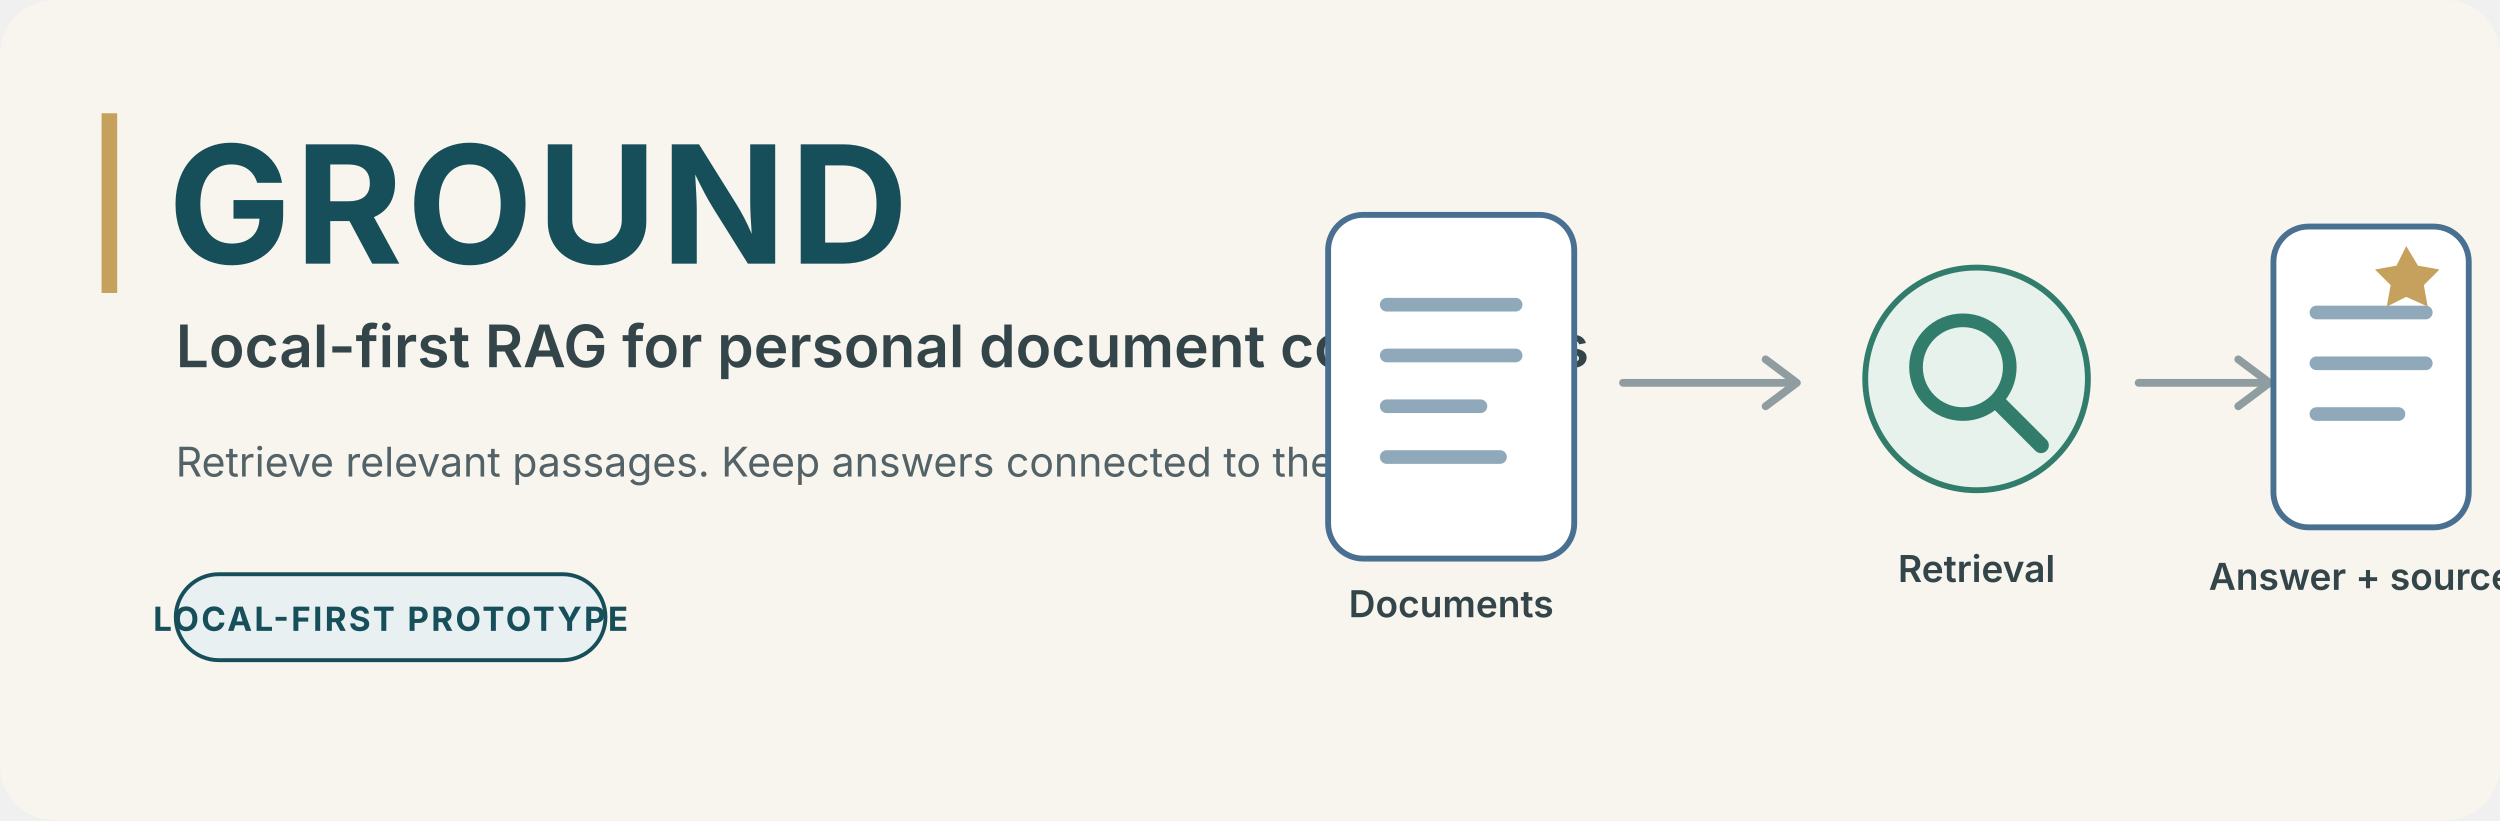
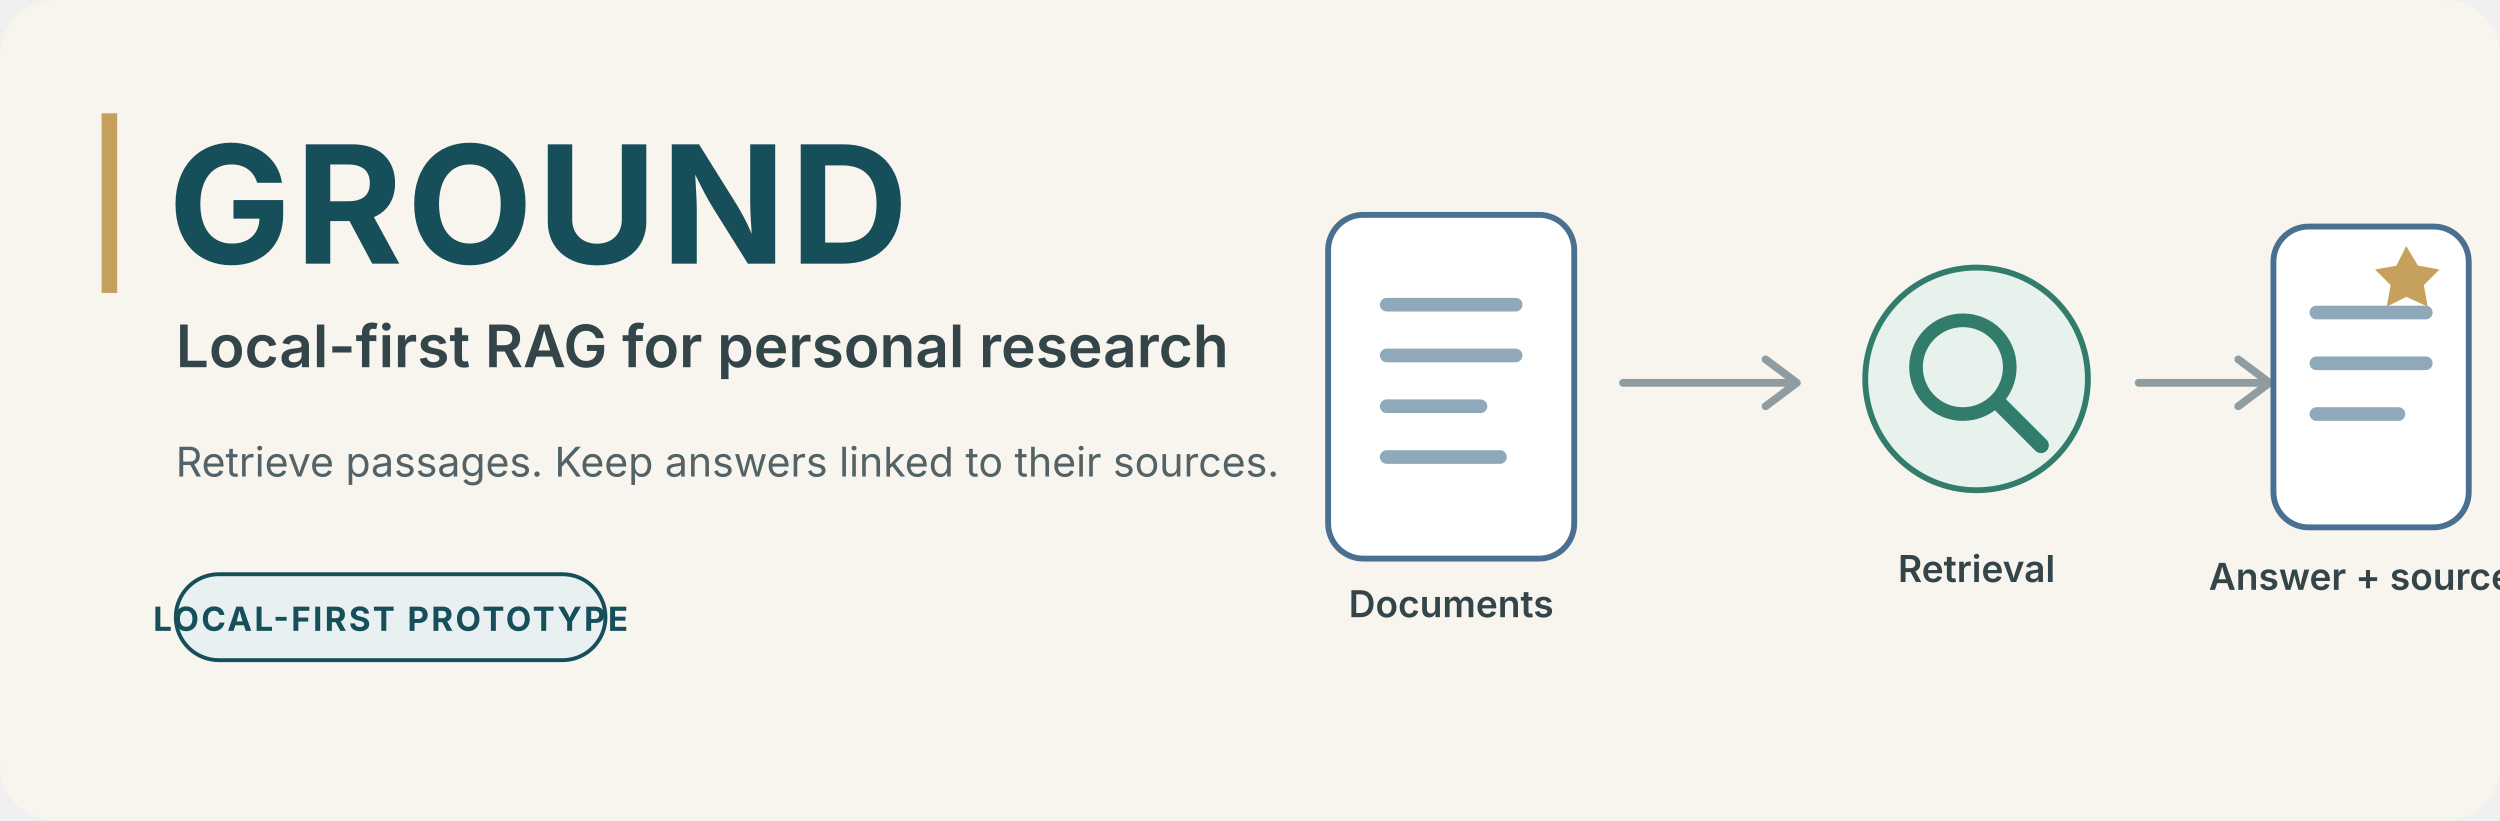
<svg xmlns="http://www.w3.org/2000/svg" viewBox="0 0 1280 420" role="img" aria-labelledby="title desc">
  <rect width="1280" height="420" rx="28" fill="#F8F5EF" />
  <path d="M52 58h8v92h-8z" fill="#C5A15D" />
  <text x="86" y="135" font-family="Inter,Arial,sans-serif" font-size="84" font-weight="750" letter-spacing="2" fill="#164E59">GROUND</text>
-   <text x="90" y="188" font-family="Inter,Arial,sans-serif" font-size="30" font-weight="600" fill="#34454A">Local-first RAG for personal document collections</text>
-   <text x="90" y="244" font-family="Inter,Arial,sans-serif" font-size="21" fill="#526267">Retrieve relevant passages. Keep answers connected to their sources.</text>
+   <text x="90" y="188" font-family="Inter,Arial,sans-serif" font-size="30" font-weight="600" fill="#34454A">Local-first RAG for personal research</text>
+   <text x="90" y="244" font-family="Inter,Arial,sans-serif" font-size="21" fill="#526267">Retrieve passages. Keep answers linked to their sources.</text>
  <rect x="90" y="294" width="220" height="44" rx="22" fill="#E8F0F2" stroke="#164E59" stroke-width="2" />
  <text x="200" y="323" text-anchor="middle" font-family="Inter,Arial,sans-serif" font-size="17" font-weight="700" letter-spacing="1.2" fill="#164E59">LOCAL-FIRST PROTOTYPE</text>
  <g transform="translate(668 88)">
    <rect x="12" y="22" width="126" height="176" rx="18" fill="#FFFFFF" stroke="#496F91" stroke-width="3" />
    <path d="M42 68h66M42 94h66M42 120h48M42 146h58" stroke="#8FA9BB" stroke-width="7" stroke-linecap="round" />
    <text x="75" y="228" text-anchor="middle" font-family="Inter,Arial,sans-serif" font-size="19" font-weight="600" fill="#34454A">Documents</text>
  </g>
  <path d="M831 196h86" stroke="#8F9CA0" stroke-width="4" stroke-linecap="round" />
  <path d="m904 184 16 12-16 12" fill="none" stroke="#8F9CA0" stroke-width="4" stroke-linecap="round" stroke-linejoin="round" />
  <g transform="translate(930 116)">
    <circle cx="82" cy="78" r="57" fill="#E8F2ED" stroke="#317C6B" stroke-width="3" />
    <circle cx="75" cy="72" r="24" fill="none" stroke="#317C6B" stroke-width="7" />
    <path d="m93 90 22 22" stroke="#317C6B" stroke-width="8" stroke-linecap="round" />
    <text x="82" y="182" text-anchor="middle" font-family="Inter,Arial,sans-serif" font-size="19" font-weight="600" fill="#34454A">Retrieval</text>
  </g>
  <path d="M1095 196h64" stroke="#8F9CA0" stroke-width="4" stroke-linecap="round" />
  <path d="m1146 184 16 12-16 12" fill="none" stroke="#8F9CA0" stroke-width="4" stroke-linecap="round" stroke-linejoin="round" />
  <g transform="translate(1164 98)">
    <rect x="0" y="18" width="100" height="154" rx="18" fill="#FFFFFF" stroke="#496F91" stroke-width="3" />
    <path d="M22 62h56M22 88h56M22 114h42" stroke="#8FA9BB" stroke-width="7" stroke-linecap="round" />
    <path d="m68 28 6 10 11 2-8 8 2 11-11-5-10 5 2-11-8-8 11-2z" fill="#C5A15D" />
    <text x="50" y="204" text-anchor="middle" font-family="Inter,Arial,sans-serif" font-size="19" font-weight="600" fill="#34454A">Answer + sources</text>
  </g>
</svg>
